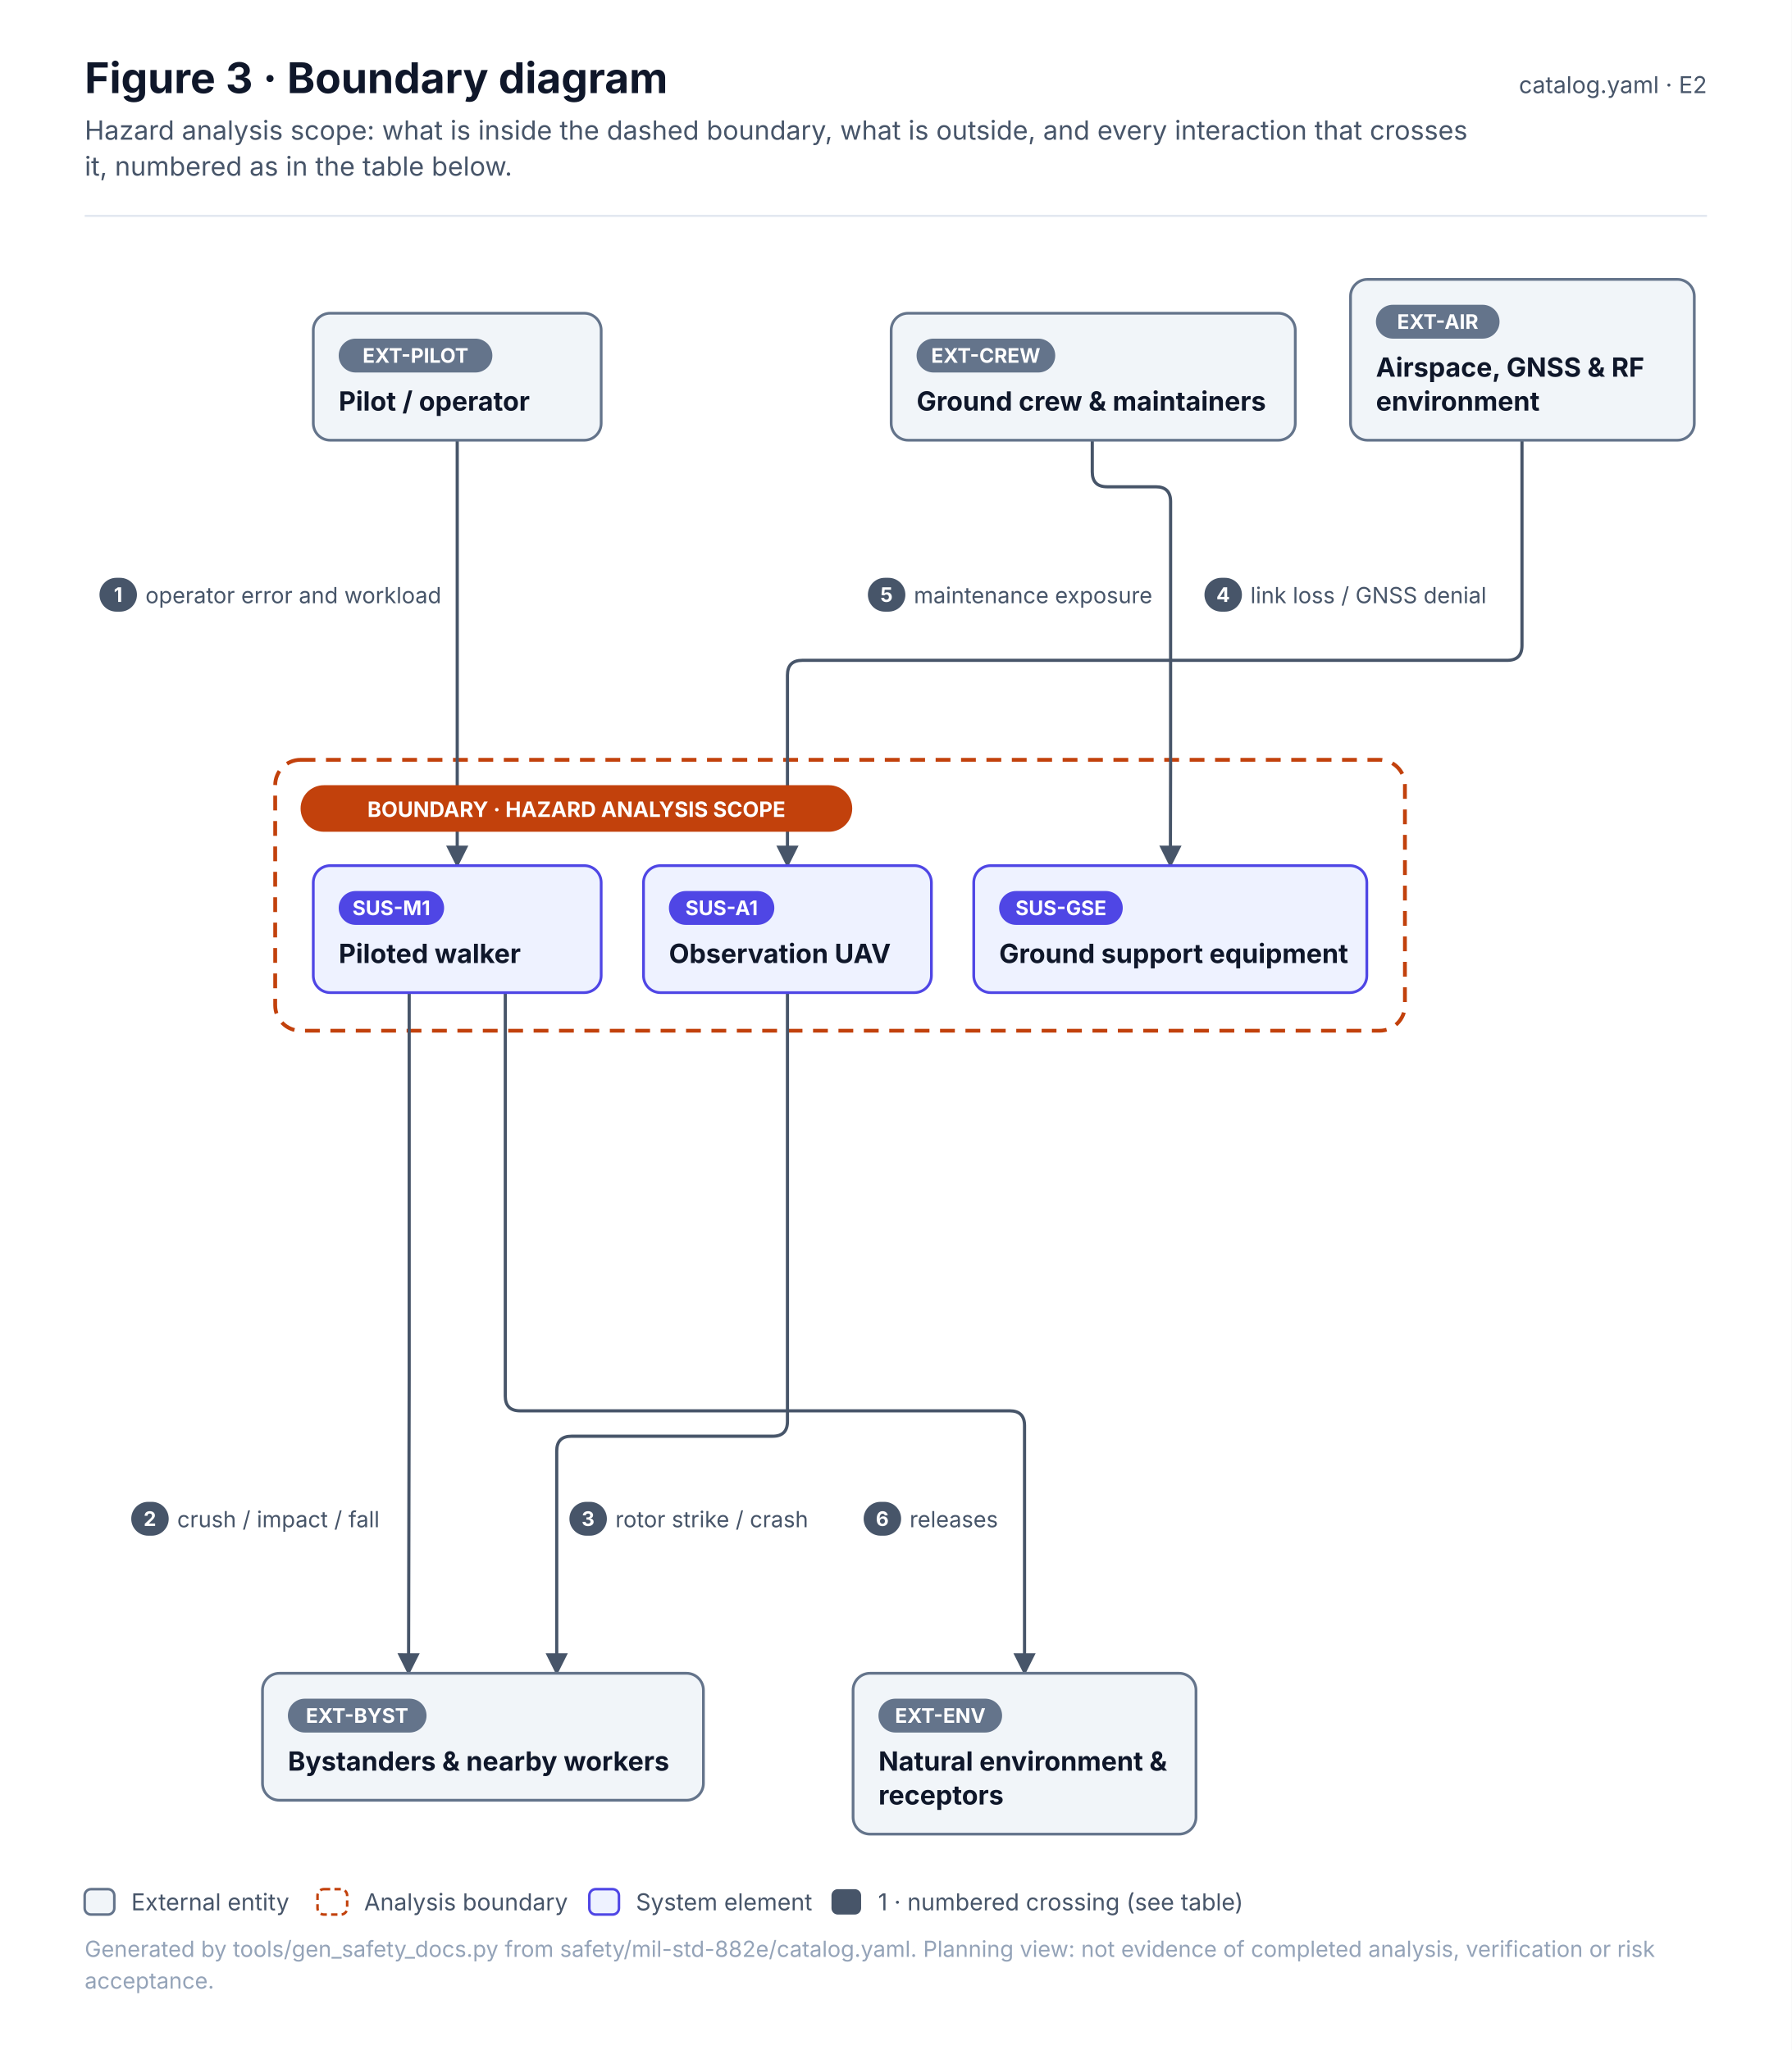
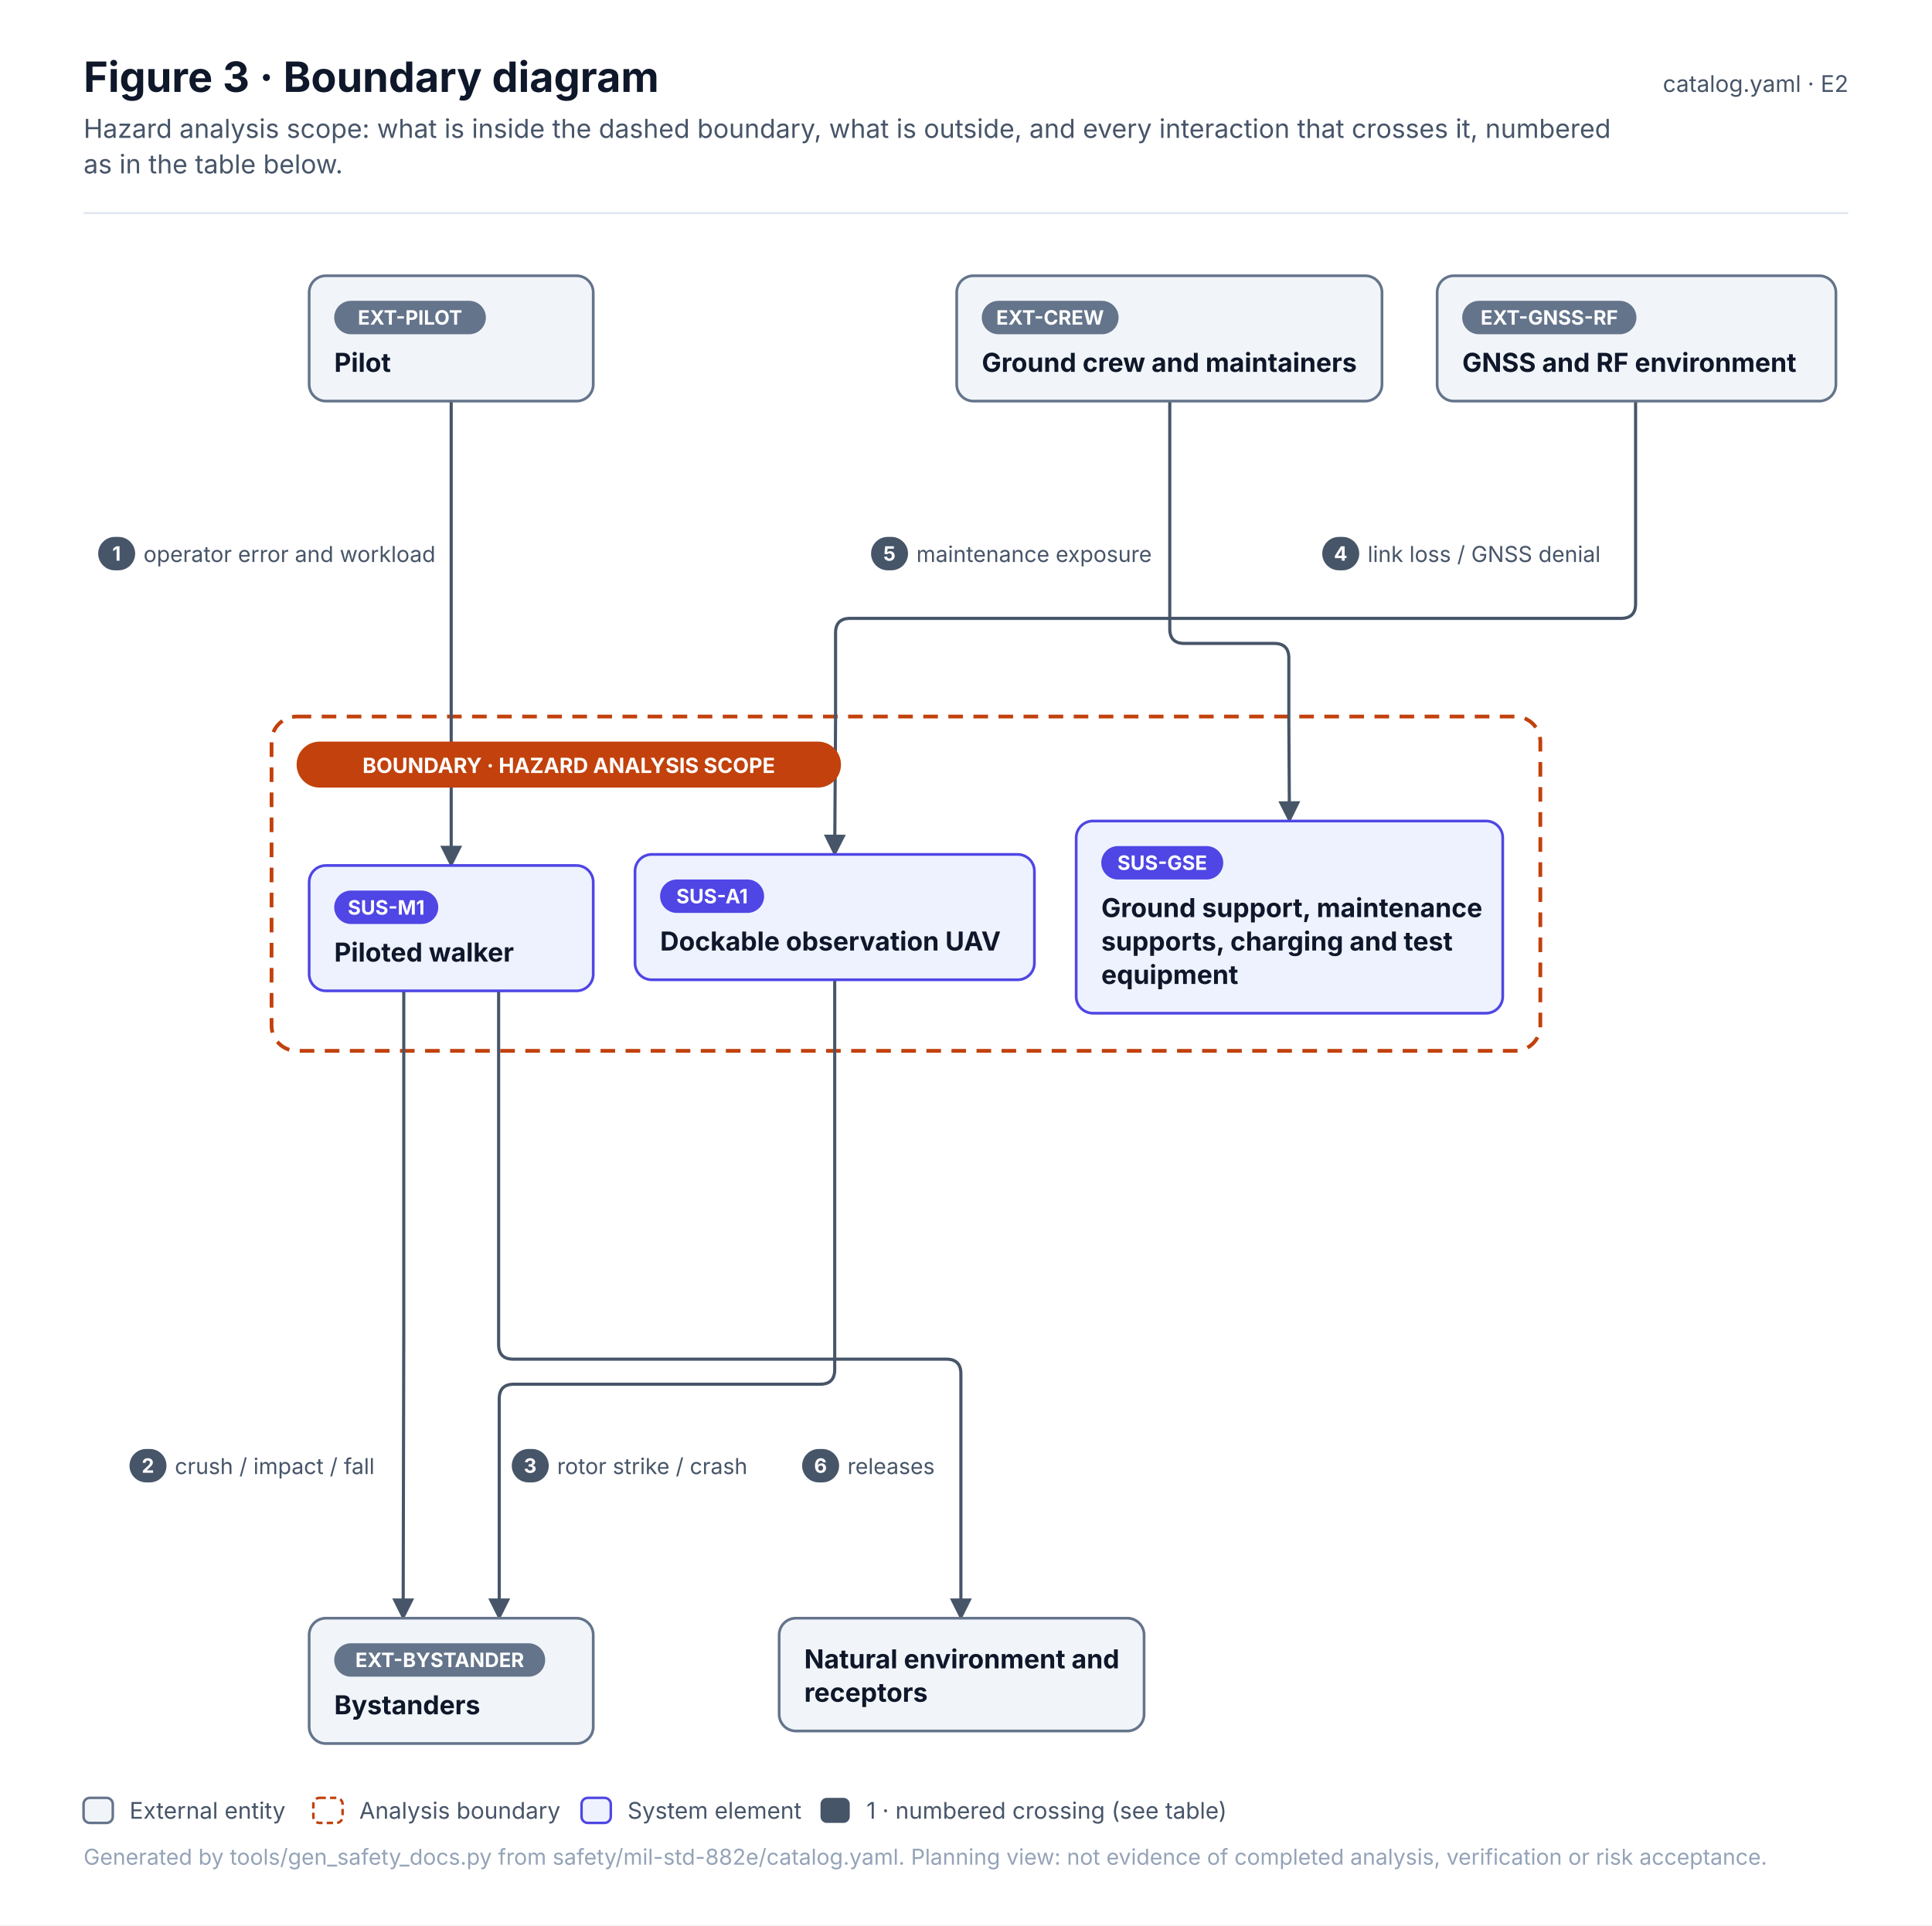
- <svg xmlns="http://www.w3.org/2000/svg" width="846.4" height="968.6" viewBox="0 0 846.4 968.6" font-family="Inter, 'Segoe UI', Helvetica, Arial, sans-serif" role="img">
+ <svg xmlns="http://www.w3.org/2000/svg" width="924.9" height="921.6" viewBox="0 0 924.9 921.6" font-family="Inter, 'Segoe UI', Helvetica, Arial, sans-serif" role="img">
  <defs>
    <pattern id="hatch" patternUnits="userSpaceOnUse" width="6" height="6" patternTransform="rotate(45)">
      <rect width="6" height="6" fill="#F1F5F9" />
      <line x1="0" y1="0" x2="0" y2="6" stroke="#E2E8F0" stroke-width="2" />
    </pattern>
    <marker id="arr-ink" viewBox="0 0 10 10" refX="9" refY="5" markerWidth="7" markerHeight="7" orient="auto-start-reverse">
      <path d="M0 0 L10 5 L0 10 z" fill="#475569" />
    </marker>
    <marker id="dia-ink" viewBox="0 0 16 10" refX="15" refY="5" markerWidth="12" markerHeight="8" orient="auto-start-reverse">
      <path d="M1 5 L8 1 L15 5 L8 9 z" fill="#475569" />
    </marker>
    <marker id="tri-ink" viewBox="0 0 12 12" refX="11" refY="6" markerWidth="10" markerHeight="10" orient="auto-start-reverse">
      <path d="M1 1 L11 6 L1 11 z" fill="#FFFFFF" stroke="#475569" stroke-width="1.2" />
    </marker>
    <marker id="arr-system" viewBox="0 0 10 10" refX="9" refY="5" markerWidth="7" markerHeight="7" orient="auto-start-reverse">
      <path d="M0 0 L10 5 L0 10 z" fill="#4F46E5" />
    </marker>
    <marker id="dia-system" viewBox="0 0 16 10" refX="15" refY="5" markerWidth="12" markerHeight="8" orient="auto-start-reverse">
      <path d="M1 5 L8 1 L15 5 L8 9 z" fill="#4F46E5" />
    </marker>
    <marker id="tri-system" viewBox="0 0 12 12" refX="11" refY="6" markerWidth="10" markerHeight="10" orient="auto-start-reverse">
      <path d="M1 1 L11 6 L1 11 z" fill="#FFFFFF" stroke="#4F46E5" stroke-width="1.2" />
    </marker>
    <marker id="arr-software" viewBox="0 0 10 10" refX="9" refY="5" markerWidth="7" markerHeight="7" orient="auto-start-reverse">
      <path d="M0 0 L10 5 L0 10 z" fill="#0F766E" />
    </marker>
    <marker id="dia-software" viewBox="0 0 16 10" refX="15" refY="5" markerWidth="12" markerHeight="8" orient="auto-start-reverse">
      <path d="M1 5 L8 1 L15 5 L8 9 z" fill="#0F766E" />
    </marker>
    <marker id="tri-software" viewBox="0 0 12 12" refX="11" refY="6" markerWidth="10" markerHeight="10" orient="auto-start-reverse">
      <path d="M1 1 L11 6 L1 11 z" fill="#FFFFFF" stroke="#0F766E" stroke-width="1.2" />
    </marker>
    <marker id="arr-safety" viewBox="0 0 10 10" refX="9" refY="5" markerWidth="7" markerHeight="7" orient="auto-start-reverse">
      <path d="M0 0 L10 5 L0 10 z" fill="#C2410C" />
    </marker>
    <marker id="dia-safety" viewBox="0 0 16 10" refX="15" refY="5" markerWidth="12" markerHeight="8" orient="auto-start-reverse">
      <path d="M1 5 L8 1 L15 5 L8 9 z" fill="#C2410C" />
    </marker>
    <marker id="tri-safety" viewBox="0 0 12 12" refX="11" refY="6" markerWidth="10" markerHeight="10" orient="auto-start-reverse">
      <path d="M1 1 L11 6 L1 11 z" fill="#FFFFFF" stroke="#C2410C" stroke-width="1.2" />
    </marker>
    <marker id="arr-interface" viewBox="0 0 10 10" refX="9" refY="5" markerWidth="7" markerHeight="7" orient="auto-start-reverse">
      <path d="M0 0 L10 5 L0 10 z" fill="#7C3AED" />
    </marker>
    <marker id="dia-interface" viewBox="0 0 16 10" refX="15" refY="5" markerWidth="12" markerHeight="8" orient="auto-start-reverse">
      <path d="M1 5 L8 1 L15 5 L8 9 z" fill="#7C3AED" />
    </marker>
    <marker id="tri-interface" viewBox="0 0 12 12" refX="11" refY="6" markerWidth="10" markerHeight="10" orient="auto-start-reverse">
      <path d="M1 1 L11 6 L1 11 z" fill="#FFFFFF" stroke="#7C3AED" stroke-width="1.2" />
    </marker>
    <marker id="arr-external" viewBox="0 0 10 10" refX="9" refY="5" markerWidth="7" markerHeight="7" orient="auto-start-reverse">
      <path d="M0 0 L10 5 L0 10 z" fill="#64748B" />
    </marker>
    <marker id="dia-external" viewBox="0 0 16 10" refX="15" refY="5" markerWidth="12" markerHeight="8" orient="auto-start-reverse">
      <path d="M1 5 L8 1 L15 5 L8 9 z" fill="#64748B" />
    </marker>
    <marker id="tri-external" viewBox="0 0 12 12" refX="11" refY="6" markerWidth="10" markerHeight="10" orient="auto-start-reverse">
      <path d="M1 1 L11 6 L1 11 z" fill="#FFFFFF" stroke="#64748B" stroke-width="1.2" />
    </marker>
    <marker id="arr-work" viewBox="0 0 10 10" refX="9" refY="5" markerWidth="7" markerHeight="7" orient="auto-start-reverse">
      <path d="M0 0 L10 5 L0 10 z" fill="#475569" />
    </marker>
    <marker id="dia-work" viewBox="0 0 16 10" refX="15" refY="5" markerWidth="12" markerHeight="8" orient="auto-start-reverse">
      <path d="M1 5 L8 1 L15 5 L8 9 z" fill="#475569" />
    </marker>
    <marker id="tri-work" viewBox="0 0 12 12" refX="11" refY="6" markerWidth="10" markerHeight="10" orient="auto-start-reverse">
      <path d="M1 1 L11 6 L1 11 z" fill="#FFFFFF" stroke="#475569" stroke-width="1.2" />
    </marker>
    <marker id="arr-muted" viewBox="0 0 10 10" refX="9" refY="5" markerWidth="7" markerHeight="7" orient="auto-start-reverse">
      <path d="M0 0 L10 5 L0 10 z" fill="#94A3B8" />
    </marker>
    <marker id="dia-muted" viewBox="0 0 16 10" refX="15" refY="5" markerWidth="12" markerHeight="8" orient="auto-start-reverse">
      <path d="M1 5 L8 1 L15 5 L8 9 z" fill="#94A3B8" />
    </marker>
    <marker id="tri-muted" viewBox="0 0 12 12" refX="11" refY="6" markerWidth="10" markerHeight="10" orient="auto-start-reverse">
      <path d="M1 1 L11 6 L1 11 z" fill="#FFFFFF" stroke="#94A3B8" stroke-width="1.2" />
    </marker>
    <marker id="arr-current" viewBox="0 0 10 10" refX="9" refY="5" markerWidth="7" markerHeight="7" orient="auto-start-reverse">
      <path d="M0 0 L10 5 L0 10 z" fill="#0F172A" />
    </marker>
    <marker id="dia-current" viewBox="0 0 16 10" refX="15" refY="5" markerWidth="12" markerHeight="8" orient="auto-start-reverse">
      <path d="M1 5 L8 1 L15 5 L8 9 z" fill="#0F172A" />
    </marker>
    <marker id="tri-current" viewBox="0 0 12 12" refX="11" refY="6" markerWidth="10" markerHeight="10" orient="auto-start-reverse">
      <path d="M1 1 L11 6 L1 11 z" fill="#FFFFFF" stroke="#0F172A" stroke-width="1.2" />
    </marker>
    <marker id="arr-ok" viewBox="0 0 10 10" refX="9" refY="5" markerWidth="7" markerHeight="7" orient="auto-start-reverse">
      <path d="M0 0 L10 5 L0 10 z" fill="#2E9E6A" />
    </marker>
    <marker id="dia-ok" viewBox="0 0 16 10" refX="15" refY="5" markerWidth="12" markerHeight="8" orient="auto-start-reverse">
      <path d="M1 5 L8 1 L15 5 L8 9 z" fill="#2E9E6A" />
    </marker>
    <marker id="tri-ok" viewBox="0 0 12 12" refX="11" refY="6" markerWidth="10" markerHeight="10" orient="auto-start-reverse">
      <path d="M1 1 L11 6 L1 11 z" fill="#FFFFFF" stroke="#2E9E6A" stroke-width="1.2" />
    </marker>
    <marker id="arr-amber" viewBox="0 0 10 10" refX="9" refY="5" markerWidth="7" markerHeight="7" orient="auto-start-reverse">
      <path d="M0 0 L10 5 L0 10 z" fill="#D97706" />
    </marker>
    <marker id="dia-amber" viewBox="0 0 16 10" refX="15" refY="5" markerWidth="12" markerHeight="8" orient="auto-start-reverse">
      <path d="M1 5 L8 1 L15 5 L8 9 z" fill="#D97706" />
    </marker>
    <marker id="tri-amber" viewBox="0 0 12 12" refX="11" refY="6" markerWidth="10" markerHeight="10" orient="auto-start-reverse">
      <path d="M1 1 L11 6 L1 11 z" fill="#FFFFFF" stroke="#D97706" stroke-width="1.2" />
    </marker>
    <marker id="arr-red" viewBox="0 0 10 10" refX="9" refY="5" markerWidth="7" markerHeight="7" orient="auto-start-reverse">
      <path d="M0 0 L10 5 L0 10 z" fill="#D2553F" />
    </marker>
    <marker id="dia-red" viewBox="0 0 16 10" refX="15" refY="5" markerWidth="12" markerHeight="8" orient="auto-start-reverse">
      <path d="M1 5 L8 1 L15 5 L8 9 z" fill="#D2553F" />
    </marker>
    <marker id="tri-red" viewBox="0 0 12 12" refX="11" refY="6" markerWidth="10" markerHeight="10" orient="auto-start-reverse">
      <path d="M1 1 L11 6 L1 11 z" fill="#FFFFFF" stroke="#D2553F" stroke-width="1.2" />
    </marker>
  </defs>
-   <rect x="0" y="0" width="846.4" height="968.6" rx="0" fill="#FFFFFF" stroke="none" stroke-width="0" />
+   <rect x="0" y="0" width="924.9" height="921.6" rx="0" fill="#FFFFFF" stroke="none" stroke-width="0" />
  <text x="40" y="44" font-size="20" fill="#0F172A" font-weight="700">Figure 3 · Boundary diagram</text>
-   <text x="40" y="66" font-size="12.5" fill="#475569">Hazard analysis scope: what is inside the dashed boundary, what is outside, and every interaction that crosses</text>
-   <text x="40" y="83" font-size="12.5" fill="#475569">it, numbered as in the table below.</text>
-   <text x="806.4" y="44" font-size="11" fill="#475569" text-anchor="end">catalog.yaml · E2</text>
-   <line x1="40" y1="102" x2="806.4" y2="102" stroke="#E2E8F0" stroke-width="1" />
+   <text x="40" y="66" font-size="12.5" fill="#475569">Hazard analysis scope: what is inside the dashed boundary, what is outside, and every interaction that crosses it, numbered</text>
+   <text x="40" y="83" font-size="12.5" fill="#475569">as in the table below.</text>
+   <text x="884.9" y="44" font-size="11" fill="#475569" text-anchor="end">catalog.yaml · E2</text>
+   <line x1="40" y1="102" x2="884.9" y2="102" stroke="#E2E8F0" stroke-width="1" />
  <g transform="translate(40 126)">
-     <rect x="90" y="233" width="533.7" height="128" rx="12" fill="none" stroke="#C2410C" stroke-width="1.8" stroke-dasharray="7 5" />
-     <path d="M176 82 L176 283" stroke="#475569" stroke-width="1.5" fill="none" stroke-linejoin="round" stroke-linecap="round" marker-end="url(#arr-ink)" />
-     <path d="M153.3 343 L153.3 511.6 Q153.3 518.6 153.3 525.6 L153 664.6" stroke="#475569" stroke-width="1.5" fill="none" stroke-linejoin="round" stroke-linecap="round" marker-end="url(#arr-ink)" />
-     <path d="M332 343 L332 545.6 Q332 552.6 325 552.6 L230 552.6 Q223 552.6 223 559.6 L223 664.6" stroke="#475569" stroke-width="1.5" fill="none" stroke-linejoin="round" stroke-linecap="round" marker-end="url(#arr-ink)" />
-     <path d="M679 82 L679 179 Q679 186 672 186 L339 186 Q332 186 332 193 L332 283" stroke="#475569" stroke-width="1.5" fill="none" stroke-linejoin="round" stroke-linecap="round" marker-end="url(#arr-ink)" />
-     <path d="M476 82 L476 97 Q476 104 483 104 L506 104 Q513 104 513 111 L513 221 Q513 228 513 235 L512.9 283" stroke="#475569" stroke-width="1.5" fill="none" stroke-linejoin="round" stroke-linecap="round" marker-end="url(#arr-ink)" />
-     <path d="M198.7 343 L198.7 511.6 Q198.7 518.6 198.7 525.6 L198.7 533.6 Q198.7 540.6 205.7 540.6 L437 540.6 Q444 540.6 444 547.6 L444 664.6" stroke="#475569" stroke-width="1.5" fill="none" stroke-linejoin="round" stroke-linecap="round" marker-end="url(#arr-ink)" />
-     <rect x="102" y="245" width="260.6" height="22" rx="11" fill="#C2410C" stroke="none" stroke-width="0" />
-     <text x="232.3" y="260" font-size="10" fill="#FFFFFF" font-weight="700" text-anchor="middle">BOUNDARY · HAZARD ANALYSIS SCOPE</text>
-     <rect x="108" y="22" width="136" height="60" rx="8" fill="#F1F5F9" stroke="#64748B" stroke-width="1.3" />
-     <rect x="120" y="34" width="72.6" height="16" rx="8.0" fill="#64748B" stroke="none" stroke-width="1" />
-     <text x="156.3" y="45.4" font-size="9.5" fill="#FFFFFF" font-weight="700" text-anchor="middle">EXT-PILOT</text>
-     <text x="120" y="68" font-size="12.5" fill="#0F172A" font-weight="700">Pilot / operator</text>
-     <rect x="381" y="22" width="190.9" height="60" rx="8" fill="#F1F5F9" stroke="#64748B" stroke-width="1.3" />
-     <rect x="393" y="34" width="65.5" height="16" rx="8.0" fill="#64748B" stroke="none" stroke-width="1" />
-     <text x="425.7" y="45.4" font-size="9.5" fill="#FFFFFF" font-weight="700" text-anchor="middle">EXT-CREW</text>
-     <text x="393" y="68" font-size="12.5" fill="#0F172A" font-weight="700">Ground crew &amp; maintainers</text>
-     <rect x="598" y="6" width="162.4" height="76" rx="8" fill="#F1F5F9" stroke="#64748B" stroke-width="1.3" />
-     <rect x="610" y="18" width="58.4" height="16" rx="8.0" fill="#64748B" stroke="none" stroke-width="1" />
-     <text x="639.2" y="29.4" font-size="9.5" fill="#FFFFFF" font-weight="700" text-anchor="middle">EXT-AIR</text>
-     <text x="610" y="52" font-size="12.5" fill="#0F172A" font-weight="700">Airspace, GNSS &amp; RF</text>
-     <text x="610" y="68" font-size="12.5" fill="#0F172A" font-weight="700">environment</text>
-     <rect x="108" y="283" width="136" height="60" rx="8" fill="#EEF2FF" stroke="#4F46E5" stroke-width="1.3" />
-     <rect x="120" y="295" width="49.8" height="16" rx="8.0" fill="#4F46E5" stroke="none" stroke-width="1" />
-     <text x="144.9" y="306.4" font-size="9.5" fill="#FFFFFF" font-weight="700" text-anchor="middle">SUS-M1</text>
-     <text x="120" y="329" font-size="12.5" fill="#0F172A" font-weight="700">Piloted walker</text>
-     <rect x="264" y="283" width="136" height="60" rx="8" fill="#EEF2FF" stroke="#4F46E5" stroke-width="1.3" />
+     <rect x="90" y="217" width="607.4" height="160" rx="12" fill="none" stroke="#C2410C" stroke-width="1.8" stroke-dasharray="7 5" />
+     <path d="M176 66 L176 288.3" stroke="#475569" stroke-width="1.5" fill="none" stroke-linejoin="round" stroke-linecap="round" marker-end="url(#arr-ink)" />
+     <path d="M153.3 348.3 L153.3 495.6 Q153.3 502.6 153.3 509.6 L153 648.6" stroke="#475569" stroke-width="1.5" fill="none" stroke-linejoin="round" stroke-linecap="round" marker-end="url(#arr-ink)" />
+     <path d="M359.6 343 L359.6 495.6 Q359.6 502.6 359.6 509.6 L359.6 529.6 Q359.6 536.6 352.6 536.6 L206 536.6 Q199 536.6 199 543.6 L199 648.6" stroke="#475569" stroke-width="1.5" fill="none" stroke-linejoin="round" stroke-linecap="round" marker-end="url(#arr-ink)" />
+     <path d="M743 66 L743 163 Q743 170 736 170 L367 170 Q360 170 360 177 L360 205 Q360 212 360 219 L359.6 283" stroke="#475569" stroke-width="1.5" fill="none" stroke-linejoin="round" stroke-linecap="round" marker-end="url(#arr-ink)" />
+     <path d="M520 66 L520 175 Q520 182 527 182 L570 182 Q577 182 577 189 L577 205 Q577 212 577 219 L577.3 267" stroke="#475569" stroke-width="1.5" fill="none" stroke-linejoin="round" stroke-linecap="round" marker-end="url(#arr-ink)" />
+     <path d="M198.7 348.3 L198.7 495.6 Q198.7 502.6 198.7 509.6 L198.7 517.6 Q198.7 524.6 205.7 524.6 L413 524.6 Q420 524.6 420 531.6 L420 648.6" stroke="#475569" stroke-width="1.5" fill="none" stroke-linejoin="round" stroke-linecap="round" marker-end="url(#arr-ink)" />
+     <rect x="102" y="229" width="260.6" height="22" rx="11" fill="#C2410C" stroke="none" stroke-width="0" />
+     <text x="232.3" y="244" font-size="10" fill="#FFFFFF" font-weight="700" text-anchor="middle">BOUNDARY · HAZARD ANALYSIS SCOPE</text>
+     <rect x="108" y="6" width="136" height="60" rx="8" fill="#F1F5F9" stroke="#64748B" stroke-width="1.3" />
+     <rect x="120" y="18" width="72.6" height="16" rx="8.0" fill="#64748B" stroke="none" stroke-width="1" />
+     <text x="156.3" y="29.4" font-size="9.5" fill="#FFFFFF" font-weight="700" text-anchor="middle">EXT-PILOT</text>
+     <text x="120" y="52" font-size="12.5" fill="#0F172A" font-weight="700">Pilot</text>
+     <rect x="418" y="6" width="203.6" height="60" rx="8" fill="#F1F5F9" stroke="#64748B" stroke-width="1.3" />
+     <rect x="430" y="18" width="65.5" height="16" rx="8.0" fill="#64748B" stroke="none" stroke-width="1" />
+     <text x="462.7" y="29.4" font-size="9.5" fill="#FFFFFF" font-weight="700" text-anchor="middle">EXT-CREW</text>
+     <text x="430" y="52" font-size="12.5" fill="#0F172A" font-weight="700">Ground crew and maintainers</text>
+     <rect x="648" y="6" width="190.9" height="60" rx="8" fill="#F1F5F9" stroke="#64748B" stroke-width="1.3" />
+     <rect x="660" y="18" width="83.4" height="16" rx="8.0" fill="#64748B" stroke="none" stroke-width="1" />
+     <text x="701.7" y="29.4" font-size="9.5" fill="#FFFFFF" font-weight="700" text-anchor="middle">EXT-GNSS-RF</text>
+     <text x="660" y="52" font-size="12.5" fill="#0F172A" font-weight="700">GNSS and RF environment</text>
+     <rect x="108" y="288.3" width="136" height="60" rx="8" fill="#EEF2FF" stroke="#4F46E5" stroke-width="1.3" />
+     <rect x="120" y="300.3" width="49.8" height="16" rx="8.0" fill="#4F46E5" stroke="none" stroke-width="1" />
+     <text x="144.9" y="311.8" font-size="9.5" fill="#FFFFFF" font-weight="700" text-anchor="middle">SUS-M1</text>
+     <text x="120" y="334.3" font-size="12.5" fill="#0F172A" font-weight="700">Piloted walker</text>
+     <rect x="264" y="283" width="191.2" height="60" rx="8" fill="#EEF2FF" stroke="#4F46E5" stroke-width="1.3" />
    <rect x="276" y="295" width="49.8" height="16" rx="8.0" fill="#4F46E5" stroke="none" stroke-width="1" />
    <text x="300.9" y="306.4" font-size="9.5" fill="#FFFFFF" font-weight="700" text-anchor="middle">SUS-A1</text>
-     <text x="276" y="329" font-size="12.5" fill="#0F172A" font-weight="700">Observation UAV</text>
-     <rect x="420" y="283" width="185.7" height="60" rx="8" fill="#EEF2FF" stroke="#4F46E5" stroke-width="1.3" />
-     <rect x="432" y="295" width="58.4" height="16" rx="8.0" fill="#4F46E5" stroke="none" stroke-width="1" />
-     <text x="461.2" y="306.4" font-size="9.5" fill="#FFFFFF" font-weight="700" text-anchor="middle">SUS-GSE</text>
-     <text x="432" y="329" font-size="12.5" fill="#0F172A" font-weight="700">Ground support equipment</text>
-     <rect x="84" y="664.6" width="208.3" height="60" rx="8" fill="#F1F5F9" stroke="#64748B" stroke-width="1.3" />
-     <rect x="96" y="676.6" width="65.5" height="16" rx="8.0" fill="#64748B" stroke="none" stroke-width="1" />
-     <text x="128.7" y="688" font-size="9.5" fill="#FFFFFF" font-weight="700" text-anchor="middle">EXT-BYST</text>
-     <text x="96" y="710.6" font-size="12.5" fill="#0F172A" font-weight="700">Bystanders &amp; nearby workers</text>
-     <rect x="363" y="664.6" width="162" height="76" rx="8" fill="#F1F5F9" stroke="#64748B" stroke-width="1.3" />
-     <rect x="375" y="676.6" width="58.4" height="16" rx="8.0" fill="#64748B" stroke="none" stroke-width="1" />
-     <text x="404.2" y="688" font-size="9.5" fill="#FFFFFF" font-weight="700" text-anchor="middle">EXT-ENV</text>
-     <text x="375" y="710.6" font-size="12.5" fill="#0F172A" font-weight="700">Natural environment &amp;</text>
-     <text x="375" y="726.6" font-size="12.5" fill="#0F172A" font-weight="700">receptors</text>
-     <rect x="4" y="146" width="170.4" height="18" rx="4" fill="#FFFFFF" stroke="none" stroke-width="0" opacity="0.92" />
-     <rect x="7" y="147" width="17.7" height="16" rx="8.0" fill="#475569" stroke="none" stroke-width="1" />
-     <text x="15.8" y="158.4" font-size="9.5" fill="#FFFFFF" font-weight="700" text-anchor="middle">1</text>
-     <text x="28.7" y="159" font-size="10.5" fill="#475569">operator error and workload</text>
-     <rect x="19" y="582.6" width="132.1" height="18" rx="4" fill="#FFFFFF" stroke="none" stroke-width="0" opacity="0.92" />
-     <rect x="22" y="583.6" width="17.7" height="16" rx="8.0" fill="#475569" stroke="none" stroke-width="1" />
-     <text x="30.8" y="595" font-size="9.5" fill="#FFFFFF" font-weight="700" text-anchor="middle">2</text>
-     <text x="43.7" y="595.6" font-size="10.5" fill="#475569">crush / impact / fall</text>
-     <rect x="226" y="582.6" width="128.4" height="18" rx="4" fill="#FFFFFF" stroke="none" stroke-width="0" opacity="0.92" />
-     <rect x="229" y="583.6" width="17.7" height="16" rx="8.0" fill="#475569" stroke="none" stroke-width="1" />
-     <text x="237.8" y="595" font-size="9.5" fill="#FFFFFF" font-weight="700" text-anchor="middle">3</text>
-     <text x="250.7" y="595.6" font-size="10.5" fill="#475569">rotor strike / crash</text>
-     <rect x="526" y="146" width="150.7" height="18" rx="4" fill="#FFFFFF" stroke="none" stroke-width="0" opacity="0.92" />
-     <rect x="529" y="147" width="17.7" height="16" rx="8.0" fill="#475569" stroke="none" stroke-width="1" />
-     <text x="537.8" y="158.4" font-size="9.5" fill="#FFFFFF" font-weight="700" text-anchor="middle">4</text>
-     <text x="550.7" y="159" font-size="10.5" fill="#475569">link loss / GNSS denial</text>
-     <rect x="367" y="146" width="143.9" height="18" rx="4" fill="#FFFFFF" stroke="none" stroke-width="0" opacity="0.92" />
-     <rect x="370" y="147" width="17.7" height="16" rx="8.0" fill="#475569" stroke="none" stroke-width="1" />
-     <text x="378.8" y="158.4" font-size="9.5" fill="#FFFFFF" font-weight="700" text-anchor="middle">5</text>
-     <text x="391.7" y="159" font-size="10.5" fill="#475569">maintenance exposure</text>
-     <rect x="365" y="582.6" width="77.1" height="18" rx="4" fill="#FFFFFF" stroke="none" stroke-width="0" opacity="0.92" />
-     <rect x="368" y="583.6" width="17.7" height="16" rx="8.0" fill="#475569" stroke="none" stroke-width="1" />
-     <text x="376.8" y="595" font-size="9.5" fill="#FFFFFF" font-weight="700" text-anchor="middle">6</text>
-     <text x="389.7" y="595.6" font-size="10.5" fill="#475569">releases</text>
+     <text x="276" y="329" font-size="12.5" fill="#0F172A" font-weight="700">Dockable observation UAV</text>
+     <rect x="475.2" y="267" width="204.2" height="92" rx="8" fill="#EEF2FF" stroke="#4F46E5" stroke-width="1.3" />
+     <rect x="487.2" y="279" width="58.4" height="16" rx="8.0" fill="#4F46E5" stroke="none" stroke-width="1" />
+     <text x="516.4" y="290.4" font-size="9.5" fill="#FFFFFF" font-weight="700" text-anchor="middle">SUS-GSE</text>
+     <text x="487.2" y="313" font-size="12.5" fill="#0F172A" font-weight="700">Ground support, maintenance</text>
+     <text x="487.2" y="329" font-size="12.5" fill="#0F172A" font-weight="700">supports, charging and test</text>
+     <text x="487.2" y="345" font-size="12.5" fill="#0F172A" font-weight="700">equipment</text>
+     <rect x="108" y="648.6" width="136" height="60" rx="8" fill="#F1F5F9" stroke="#64748B" stroke-width="1.3" />
+     <rect x="120" y="660.6" width="101" height="16" rx="8.0" fill="#64748B" stroke="none" stroke-width="1" />
+     <text x="170.5" y="672" font-size="9.5" fill="#FFFFFF" font-weight="700" text-anchor="middle">EXT-BYSTANDER</text>
+     <text x="120" y="694.6" font-size="12.5" fill="#0F172A" font-weight="700">Bystanders</text>
+     <rect x="333" y="648.6" width="174.7" height="54" rx="8" fill="#F1F5F9" stroke="#64748B" stroke-width="1.3" />
+     <text x="345" y="672.6" font-size="12.5" fill="#0F172A" font-weight="700">Natural environment and</text>
+     <text x="345" y="688.6" font-size="12.5" fill="#0F172A" font-weight="700">receptors</text>
+     <rect x="4" y="130" width="170.4" height="18" rx="4" fill="#FFFFFF" stroke="none" stroke-width="0" opacity="0.92" />
+     <rect x="7" y="131" width="17.7" height="16" rx="8.0" fill="#475569" stroke="none" stroke-width="1" />
+     <text x="15.8" y="142.4" font-size="9.5" fill="#FFFFFF" font-weight="700" text-anchor="middle">1</text>
+     <text x="28.7" y="143" font-size="10.5" fill="#475569">operator error and workload</text>
+     <rect x="19" y="566.6" width="132.1" height="18" rx="4" fill="#FFFFFF" stroke="none" stroke-width="0" opacity="0.92" />
+     <rect x="22" y="567.6" width="17.7" height="16" rx="8.0" fill="#475569" stroke="none" stroke-width="1" />
+     <text x="30.8" y="579" font-size="9.5" fill="#FFFFFF" font-weight="700" text-anchor="middle">2</text>
+     <text x="43.7" y="579.6" font-size="10.5" fill="#475569">crush / impact / fall</text>
+     <rect x="202" y="566.6" width="128.4" height="18" rx="4" fill="#FFFFFF" stroke="none" stroke-width="0" opacity="0.92" />
+     <rect x="205" y="567.6" width="17.7" height="16" rx="8.0" fill="#475569" stroke="none" stroke-width="1" />
+     <text x="213.8" y="579" font-size="9.5" fill="#FFFFFF" font-weight="700" text-anchor="middle">3</text>
+     <text x="226.7" y="579.6" font-size="10.5" fill="#475569">rotor strike / crash</text>
+     <rect x="590" y="130" width="150.7" height="18" rx="4" fill="#FFFFFF" stroke="none" stroke-width="0" opacity="0.92" />
+     <rect x="593" y="131" width="17.7" height="16" rx="8.0" fill="#475569" stroke="none" stroke-width="1" />
+     <text x="601.8" y="142.4" font-size="9.5" fill="#FFFFFF" font-weight="700" text-anchor="middle">4</text>
+     <text x="614.7" y="143" font-size="10.5" fill="#475569">link loss / GNSS denial</text>
+     <rect x="374" y="130" width="143.9" height="18" rx="4" fill="#FFFFFF" stroke="none" stroke-width="0" opacity="0.92" />
+     <rect x="377" y="131" width="17.7" height="16" rx="8.0" fill="#475569" stroke="none" stroke-width="1" />
+     <text x="385.8" y="142.4" font-size="9.5" fill="#FFFFFF" font-weight="700" text-anchor="middle">5</text>
+     <text x="398.7" y="143" font-size="10.5" fill="#475569">maintenance exposure</text>
+     <rect x="341" y="566.6" width="77.1" height="18" rx="4" fill="#FFFFFF" stroke="none" stroke-width="0" opacity="0.92" />
+     <rect x="344" y="567.6" width="17.7" height="16" rx="8.0" fill="#475569" stroke="none" stroke-width="1" />
+     <text x="352.8" y="579" font-size="9.5" fill="#FFFFFF" font-weight="700" text-anchor="middle">6</text>
+     <text x="365.7" y="579.6" font-size="10.5" fill="#475569">releases</text>
  </g>
-   <rect x="40" y="892.6" width="14" height="12" rx="3" fill="#F1F5F9" stroke="#64748B" stroke-width="1.2" />
-   <text x="62" y="902.6" font-size="11" fill="#475569">External entity</text>
-   <rect x="150" y="892.6" width="14" height="12" rx="3" fill="none" stroke="#C2410C" stroke-width="1.2" stroke-dasharray="3 2" />
-   <text x="172" y="902.6" font-size="11" fill="#475569">Analysis boundary</text>
-   <rect x="278.4" y="892.6" width="14" height="12" rx="3" fill="#EEF2FF" stroke="#4F46E5" stroke-width="1.2" />
-   <text x="300.4" y="902.6" font-size="11" fill="#475569">System element</text>
-   <rect x="392.8" y="892.6" width="14" height="12" rx="3" fill="#475569" stroke="none" stroke-width="1.2" />
-   <text x="414.8" y="902.6" font-size="11" fill="#475569">1 · numbered crossing (see table)</text>
-   <text x="40" y="924.6" font-size="10.5" fill="#94A3B8">Generated by tools/gen_safety_docs.py from safety/mil-std-882e/catalog.yaml. Planning view: not evidence of completed analysis, verification or risk</text>
-   <text x="40" y="939.6" font-size="10.5" fill="#94A3B8">acceptance.</text>
+   <rect x="40" y="860.6" width="14" height="12" rx="3" fill="#F1F5F9" stroke="#64748B" stroke-width="1.2" />
+   <text x="62" y="870.6" font-size="11" fill="#475569">External entity</text>
+   <rect x="150" y="860.6" width="14" height="12" rx="3" fill="none" stroke="#C2410C" stroke-width="1.2" stroke-dasharray="3 2" />
+   <text x="172" y="870.6" font-size="11" fill="#475569">Analysis boundary</text>
+   <rect x="278.4" y="860.6" width="14" height="12" rx="3" fill="#EEF2FF" stroke="#4F46E5" stroke-width="1.2" />
+   <text x="300.4" y="870.6" font-size="11" fill="#475569">System element</text>
+   <rect x="392.8" y="860.6" width="14" height="12" rx="3" fill="#475569" stroke="none" stroke-width="1.2" />
+   <text x="414.8" y="870.6" font-size="11" fill="#475569">1 · numbered crossing (see table)</text>
+   <text x="40" y="892.6" font-size="10.5" fill="#94A3B8">Generated by tools/gen_safety_docs.py from safety/mil-std-882e/catalog.yaml. Planning view: not evidence of completed analysis, verification or risk acceptance.</text>
</svg>
